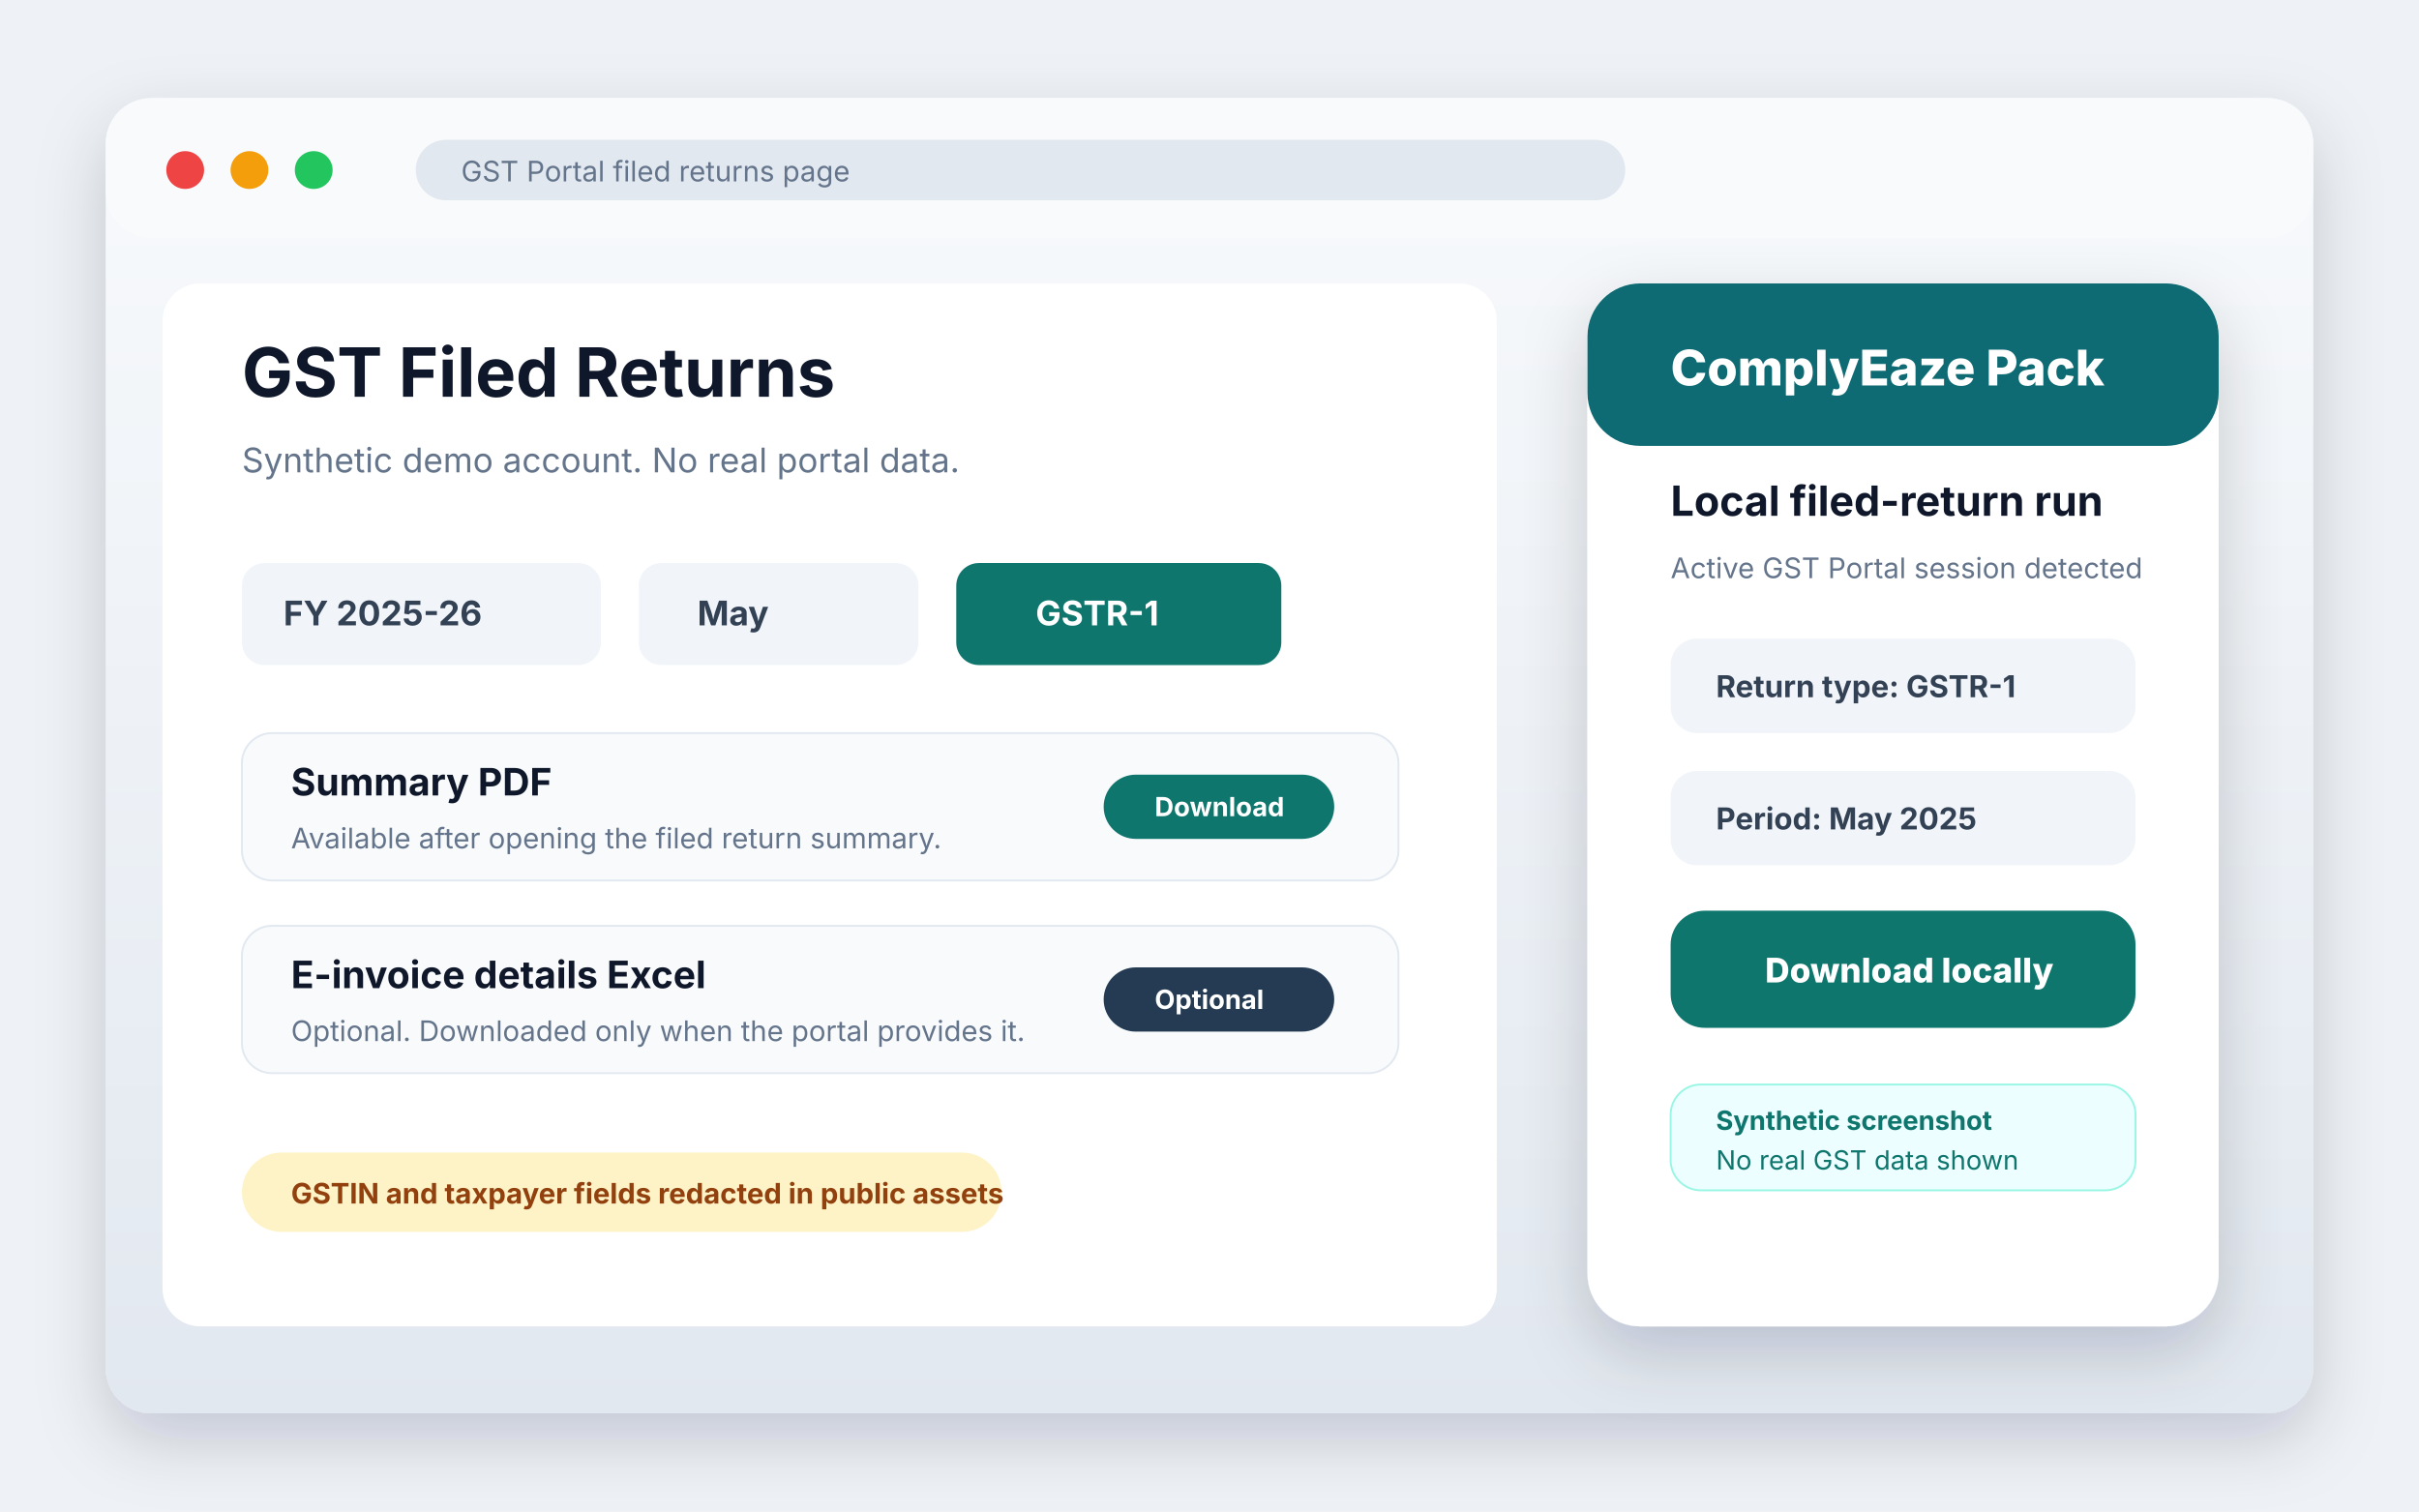
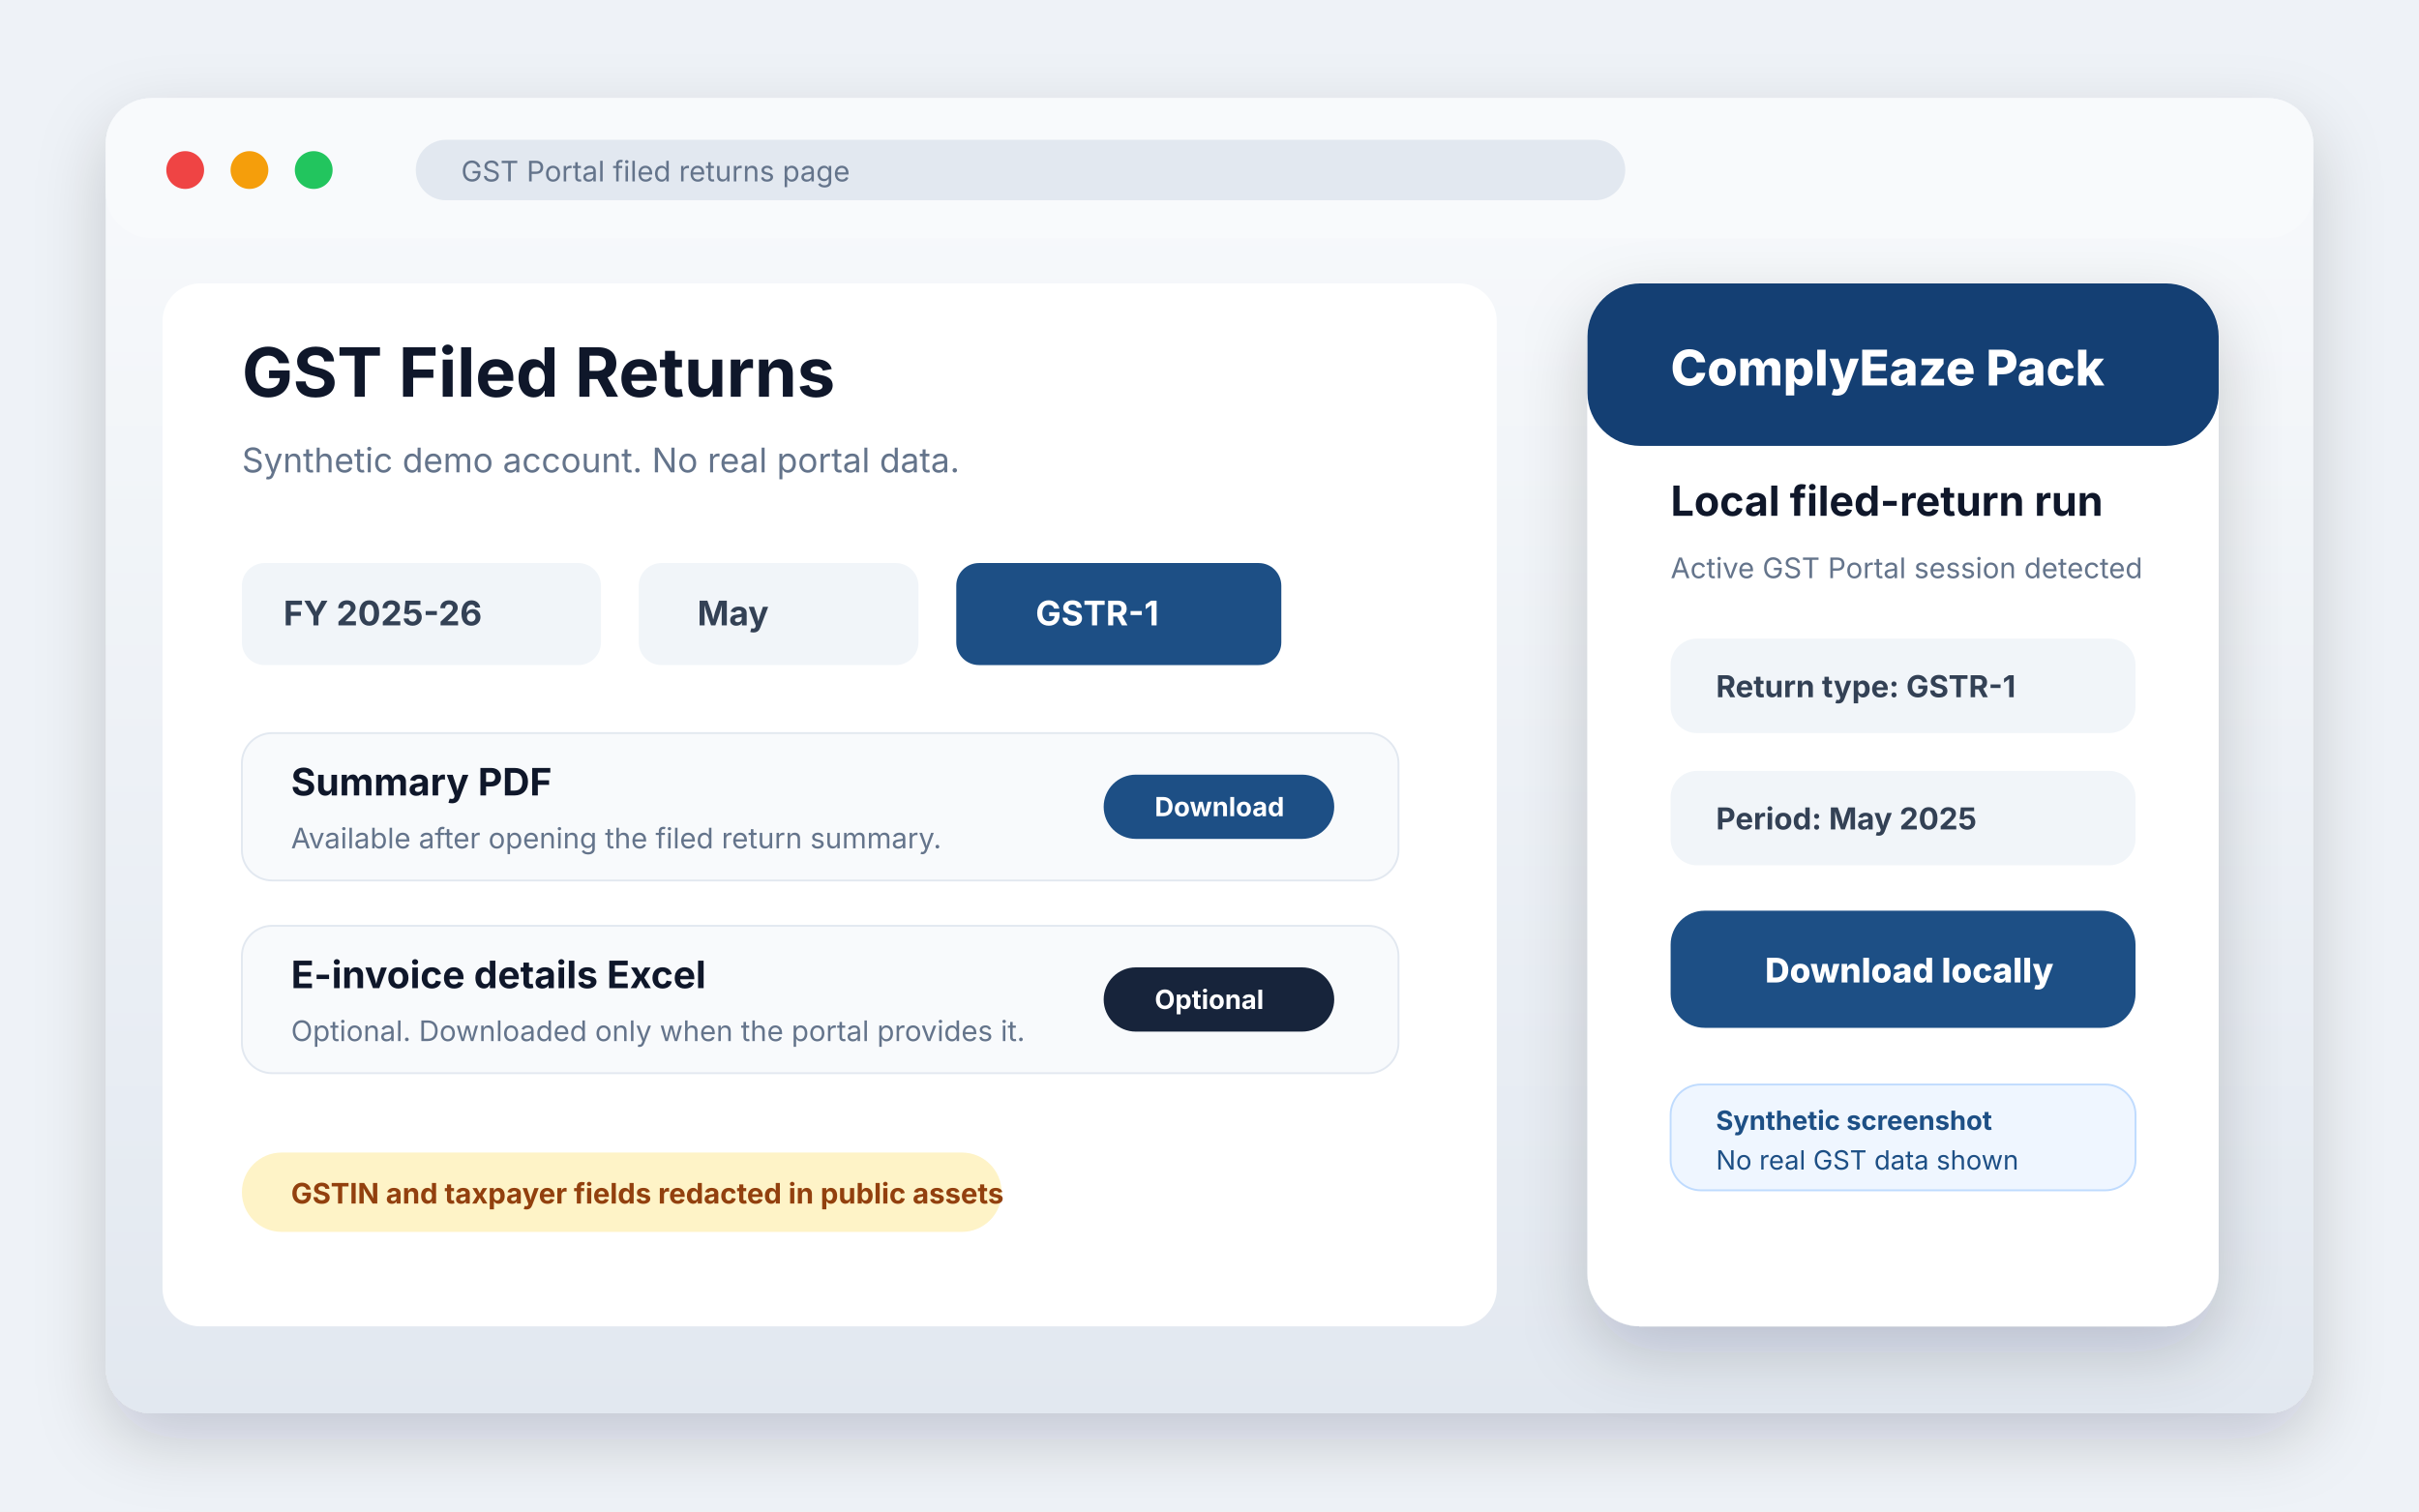
<svg xmlns="http://www.w3.org/2000/svg" width="1280" height="800" viewBox="0 0 1280 800" role="img" aria-labelledby="title desc">
  <defs>
    <linearGradient id="chrome" x1="0" y1="0" x2="0" y2="1">
      <stop offset="0" stop-color="#f8fafc" />
      <stop offset="1" stop-color="#e2e8f0" />
    </linearGradient>
    <filter id="shadow" x="-10%" y="-10%" width="120%" height="120%">
      <feDropShadow dx="0" dy="14" stdDeviation="18" flood-color="#0f172a" flood-opacity="0.18" />
    </filter>
  </defs>
  <rect width="1280" height="800" fill="#eef2f7" />
  <rect x="56" y="52" width="1168" height="696" rx="24" fill="url(#chrome)" filter="url(#shadow)" />
  <rect x="56" y="52" width="1168" height="74" rx="24" fill="#f8fafc" />
  <circle cx="98" cy="90" r="10" fill="#ef4444" />
  <circle cx="132" cy="90" r="10" fill="#f59e0b" />
  <circle cx="166" cy="90" r="10" fill="#22c55e" />
  <rect x="220" y="74" width="640" height="32" rx="16" fill="#e2e8f0" />
  <text x="244" y="96" fill="#64748b" font-family="Inter, Arial, sans-serif" font-size="15">GST Portal filed returns page</text>
  <rect x="86" y="150" width="706" height="552" rx="20" fill="#ffffff" />
  <text x="128" y="210" fill="#0f172a" font-family="Inter, Arial, sans-serif" font-size="36" font-weight="750">GST Filed Returns</text>
  <text x="128" y="250" fill="#64748b" font-family="Inter, Arial, sans-serif" font-size="18">Synthetic demo account. No real portal data.</text>
  <rect x="128" y="298" width="190" height="54" rx="12" fill="#f1f5f9" />
  <text x="150" y="331" fill="#334155" font-family="Inter, Arial, sans-serif" font-size="18" font-weight="700">FY 2025-26</text>
  <rect x="338" y="298" width="148" height="54" rx="12" fill="#f1f5f9" />
  <text x="369" y="331" fill="#334155" font-family="Inter, Arial, sans-serif" font-size="18" font-weight="700">May</text>
-   <rect x="506" y="298" width="172" height="54" rx="12" fill="#0f766e" />
+   <rect x="506" y="298" width="172" height="54" rx="12" fill="#1d4f85" />
  <text x="548" y="331" fill="#ffffff" font-family="Inter, Arial, sans-serif" font-size="18" font-weight="750">GSTR-1</text>
  <rect x="128" y="388" width="612" height="78" rx="16" fill="#f8fafc" stroke="#e2e8f0" />
  <text x="154" y="421" fill="#0f172a" font-family="Inter, Arial, sans-serif" font-size="20" font-weight="750">Summary PDF</text>
  <text x="154" y="449" fill="#64748b" font-family="Inter, Arial, sans-serif" font-size="15">Available after opening the filed return summary.</text>
-   <rect x="584" y="410" width="122" height="34" rx="17" fill="#0f766e" />
+   <rect x="584" y="410" width="122" height="34" rx="17" fill="#1d4f85" />
  <text x="611" y="432" fill="#ffffff" font-family="Inter, Arial, sans-serif" font-size="14" font-weight="750">Download</text>
  <rect x="128" y="490" width="612" height="78" rx="16" fill="#f8fafc" stroke="#e2e8f0" />
  <text x="154" y="523" fill="#0f172a" font-family="Inter, Arial, sans-serif" font-size="20" font-weight="750">E-invoice details Excel</text>
  <text x="154" y="551" fill="#64748b" font-family="Inter, Arial, sans-serif" font-size="15">Optional. Downloaded only when the portal provides it.</text>
-   <rect x="584" y="512" width="122" height="34" rx="17" fill="#243b53" />
+   <rect x="584" y="512" width="122" height="34" rx="17" fill="#17243b" />
  <text x="611" y="534" fill="#ffffff" font-family="Inter, Arial, sans-serif" font-size="14" font-weight="750">Optional</text>
  <rect x="128" y="610" width="402" height="42" rx="21" fill="#fef3c7" />
  <text x="154" y="637" fill="#92400e" font-family="Inter, Arial, sans-serif" font-size="15" font-weight="700">GSTIN and taxpayer fields redacted in public assets</text>
  <rect x="840" y="150" width="334" height="552" rx="28" fill="#ffffff" filter="url(#shadow)" />
-   <rect x="840" y="150" width="334" height="86" rx="28" fill="#0f6b73" />
+   <rect x="840" y="150" width="334" height="86" rx="28" fill="#143f73" />
  <text x="884" y="204" fill="#ffffff" font-family="Inter, Arial, sans-serif" font-size="26" font-weight="800">ComplyEaze Pack</text>
  <text x="884" y="273" fill="#0f172a" font-family="Inter, Arial, sans-serif" font-size="22" font-weight="750">Local filed-return run</text>
  <text x="884" y="306" fill="#64748b" font-family="Inter, Arial, sans-serif" font-size="15">Active GST Portal session detected</text>
  <rect x="884" y="338" width="246" height="50" rx="14" fill="#f1f5f9" />
  <text x="908" y="369" fill="#334155" font-family="Inter, Arial, sans-serif" font-size="16" font-weight="700">Return type: GSTR-1</text>
  <rect x="884" y="408" width="246" height="50" rx="14" fill="#f1f5f9" />
  <text x="908" y="439" fill="#334155" font-family="Inter, Arial, sans-serif" font-size="16" font-weight="700">Period: May 2025</text>
-   <rect x="884" y="482" width="246" height="62" rx="18" fill="#0f766e" />
+   <rect x="884" y="482" width="246" height="62" rx="18" fill="#1d4f85" />
  <text x="934" y="520" fill="#ffffff" font-family="Inter, Arial, sans-serif" font-size="18" font-weight="800">Download locally</text>
-   <rect x="884" y="574" width="246" height="56" rx="16" fill="#ecfeff" stroke="#99f6e4" />
-   <text x="908" y="598" fill="#0f766e" font-family="Inter, Arial, sans-serif" font-size="14" font-weight="750">Synthetic screenshot</text>
-   <text x="908" y="619" fill="#0f766e" font-family="Inter, Arial, sans-serif" font-size="14">No real GST data shown</text>
+   <rect x="884" y="574" width="246" height="56" rx="16" fill="#eff6ff" stroke="#bfdbfe" />
+   <text x="908" y="598" fill="#1d4f85" font-family="Inter, Arial, sans-serif" font-size="14" font-weight="750">Synthetic screenshot</text>
+   <text x="908" y="619" fill="#1d4f85" font-family="Inter, Arial, sans-serif" font-size="14">No real GST data shown</text>
</svg>
